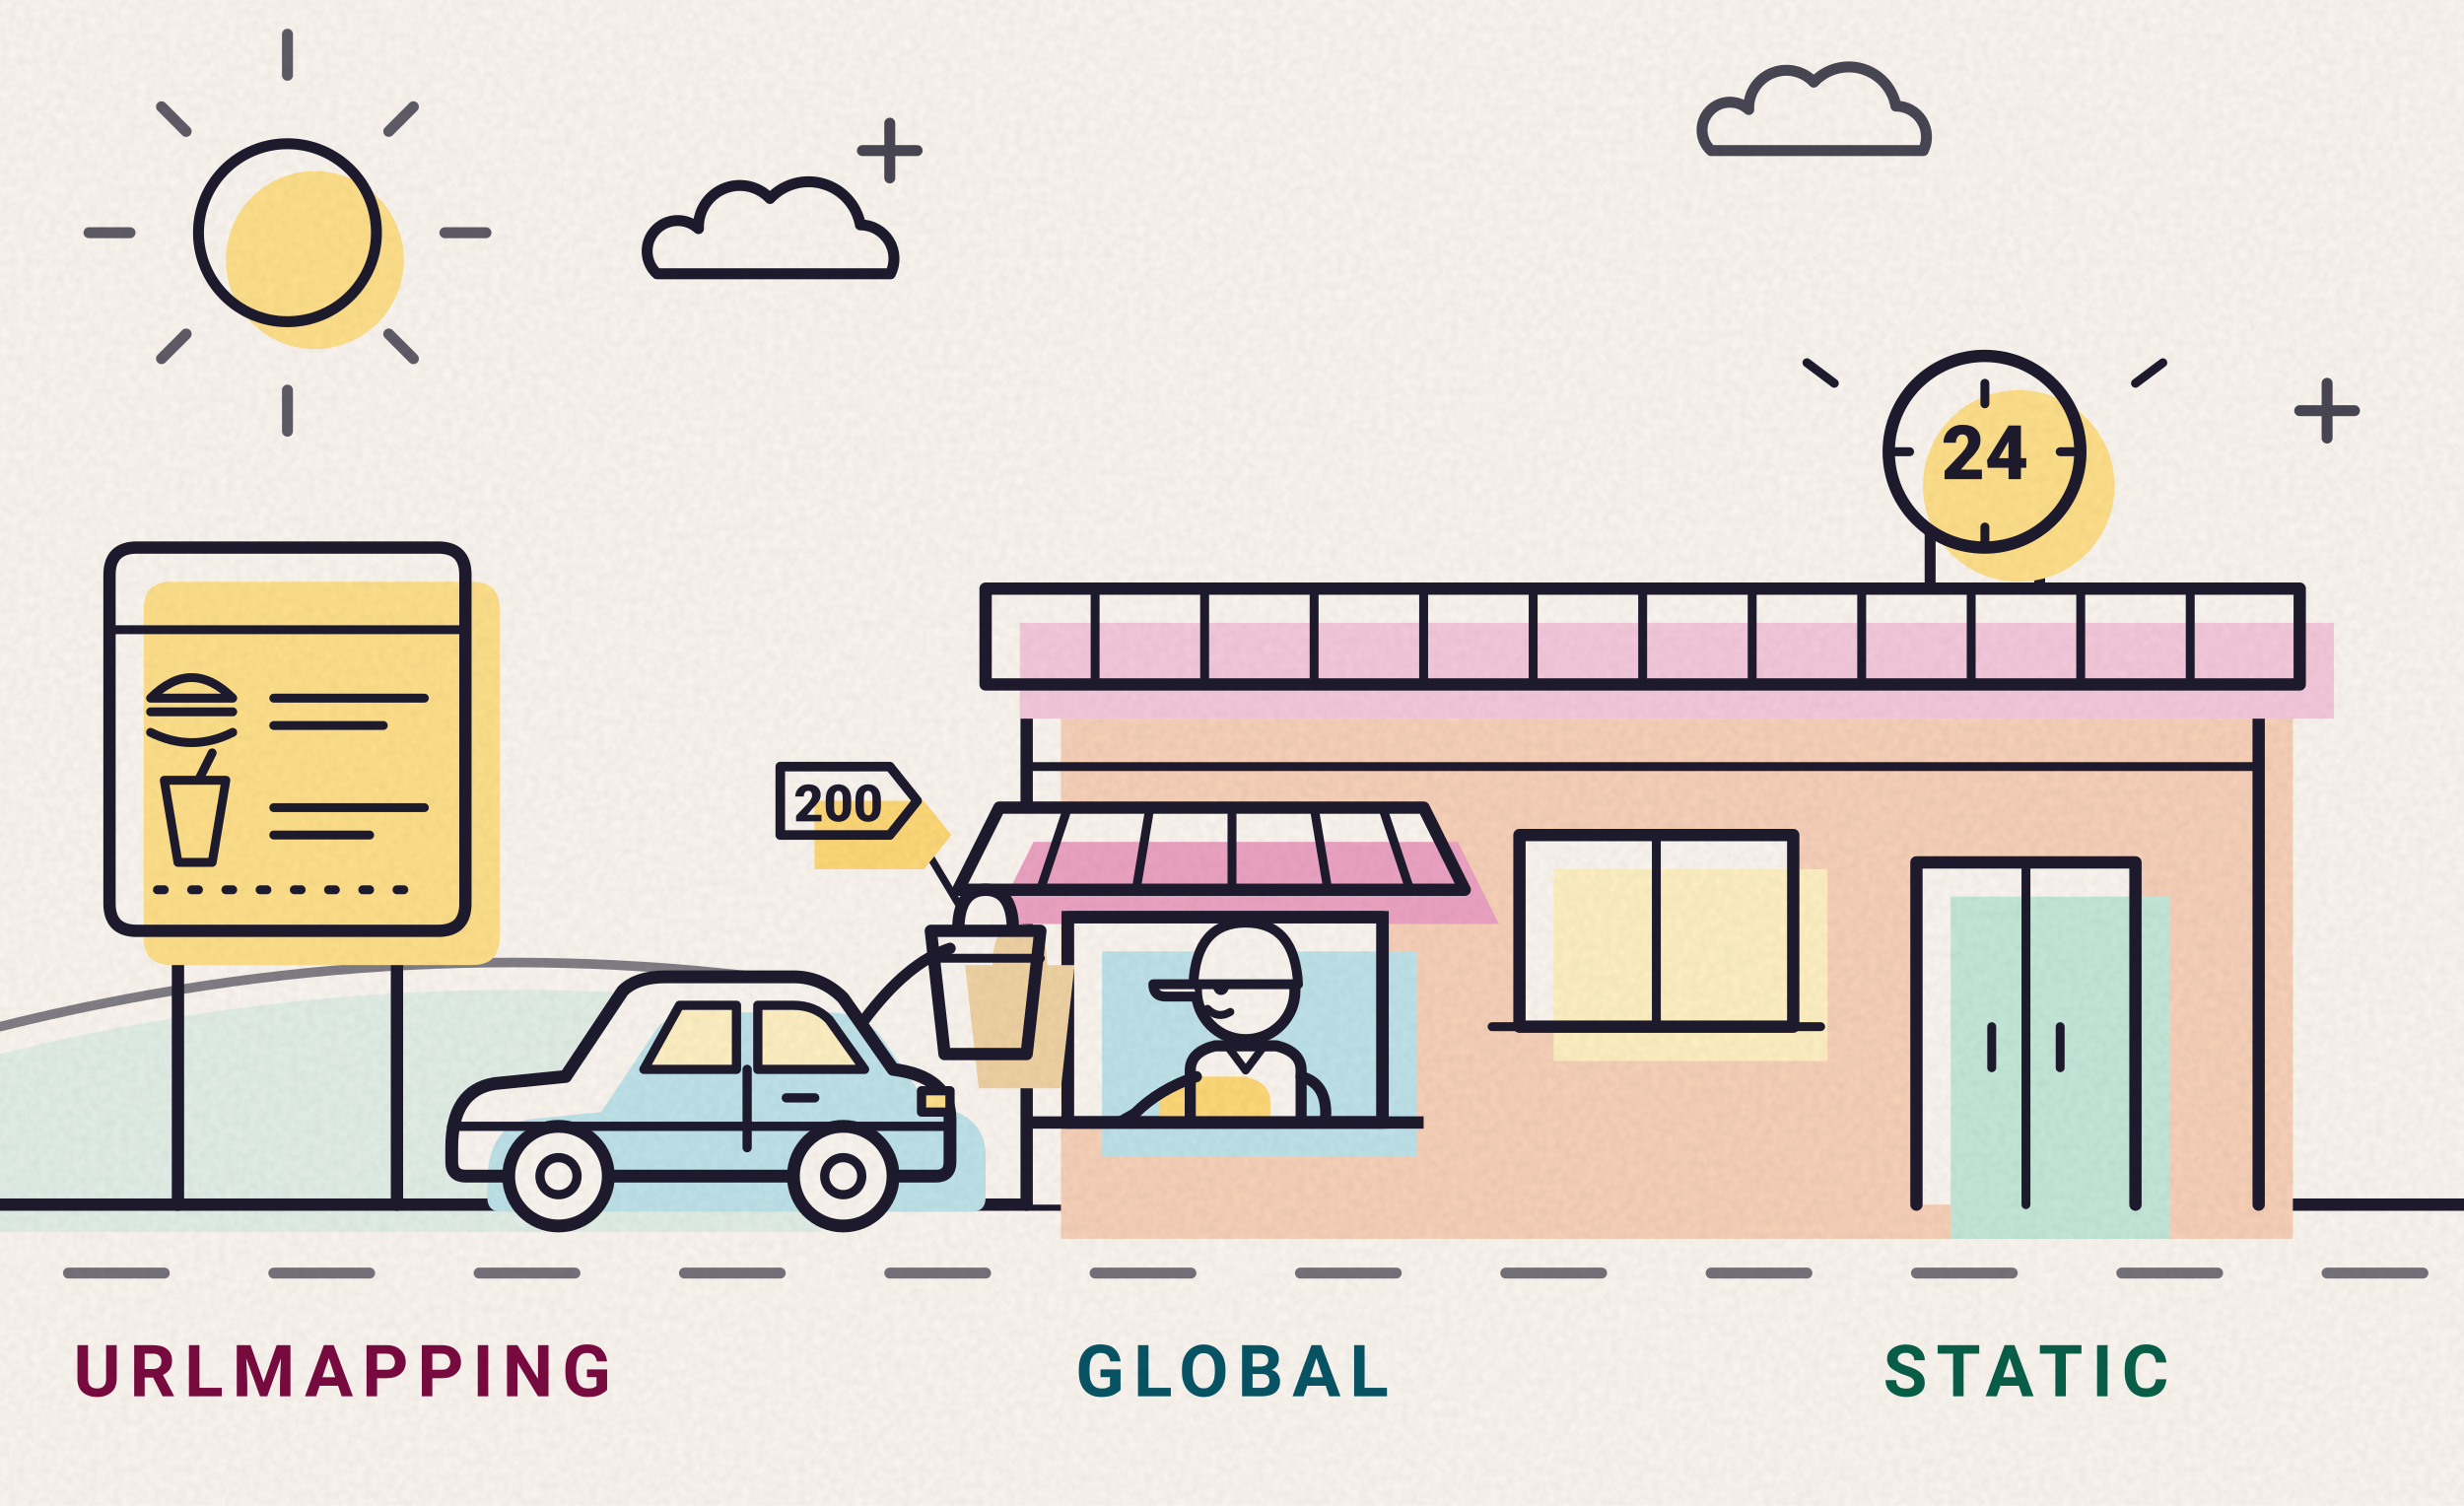
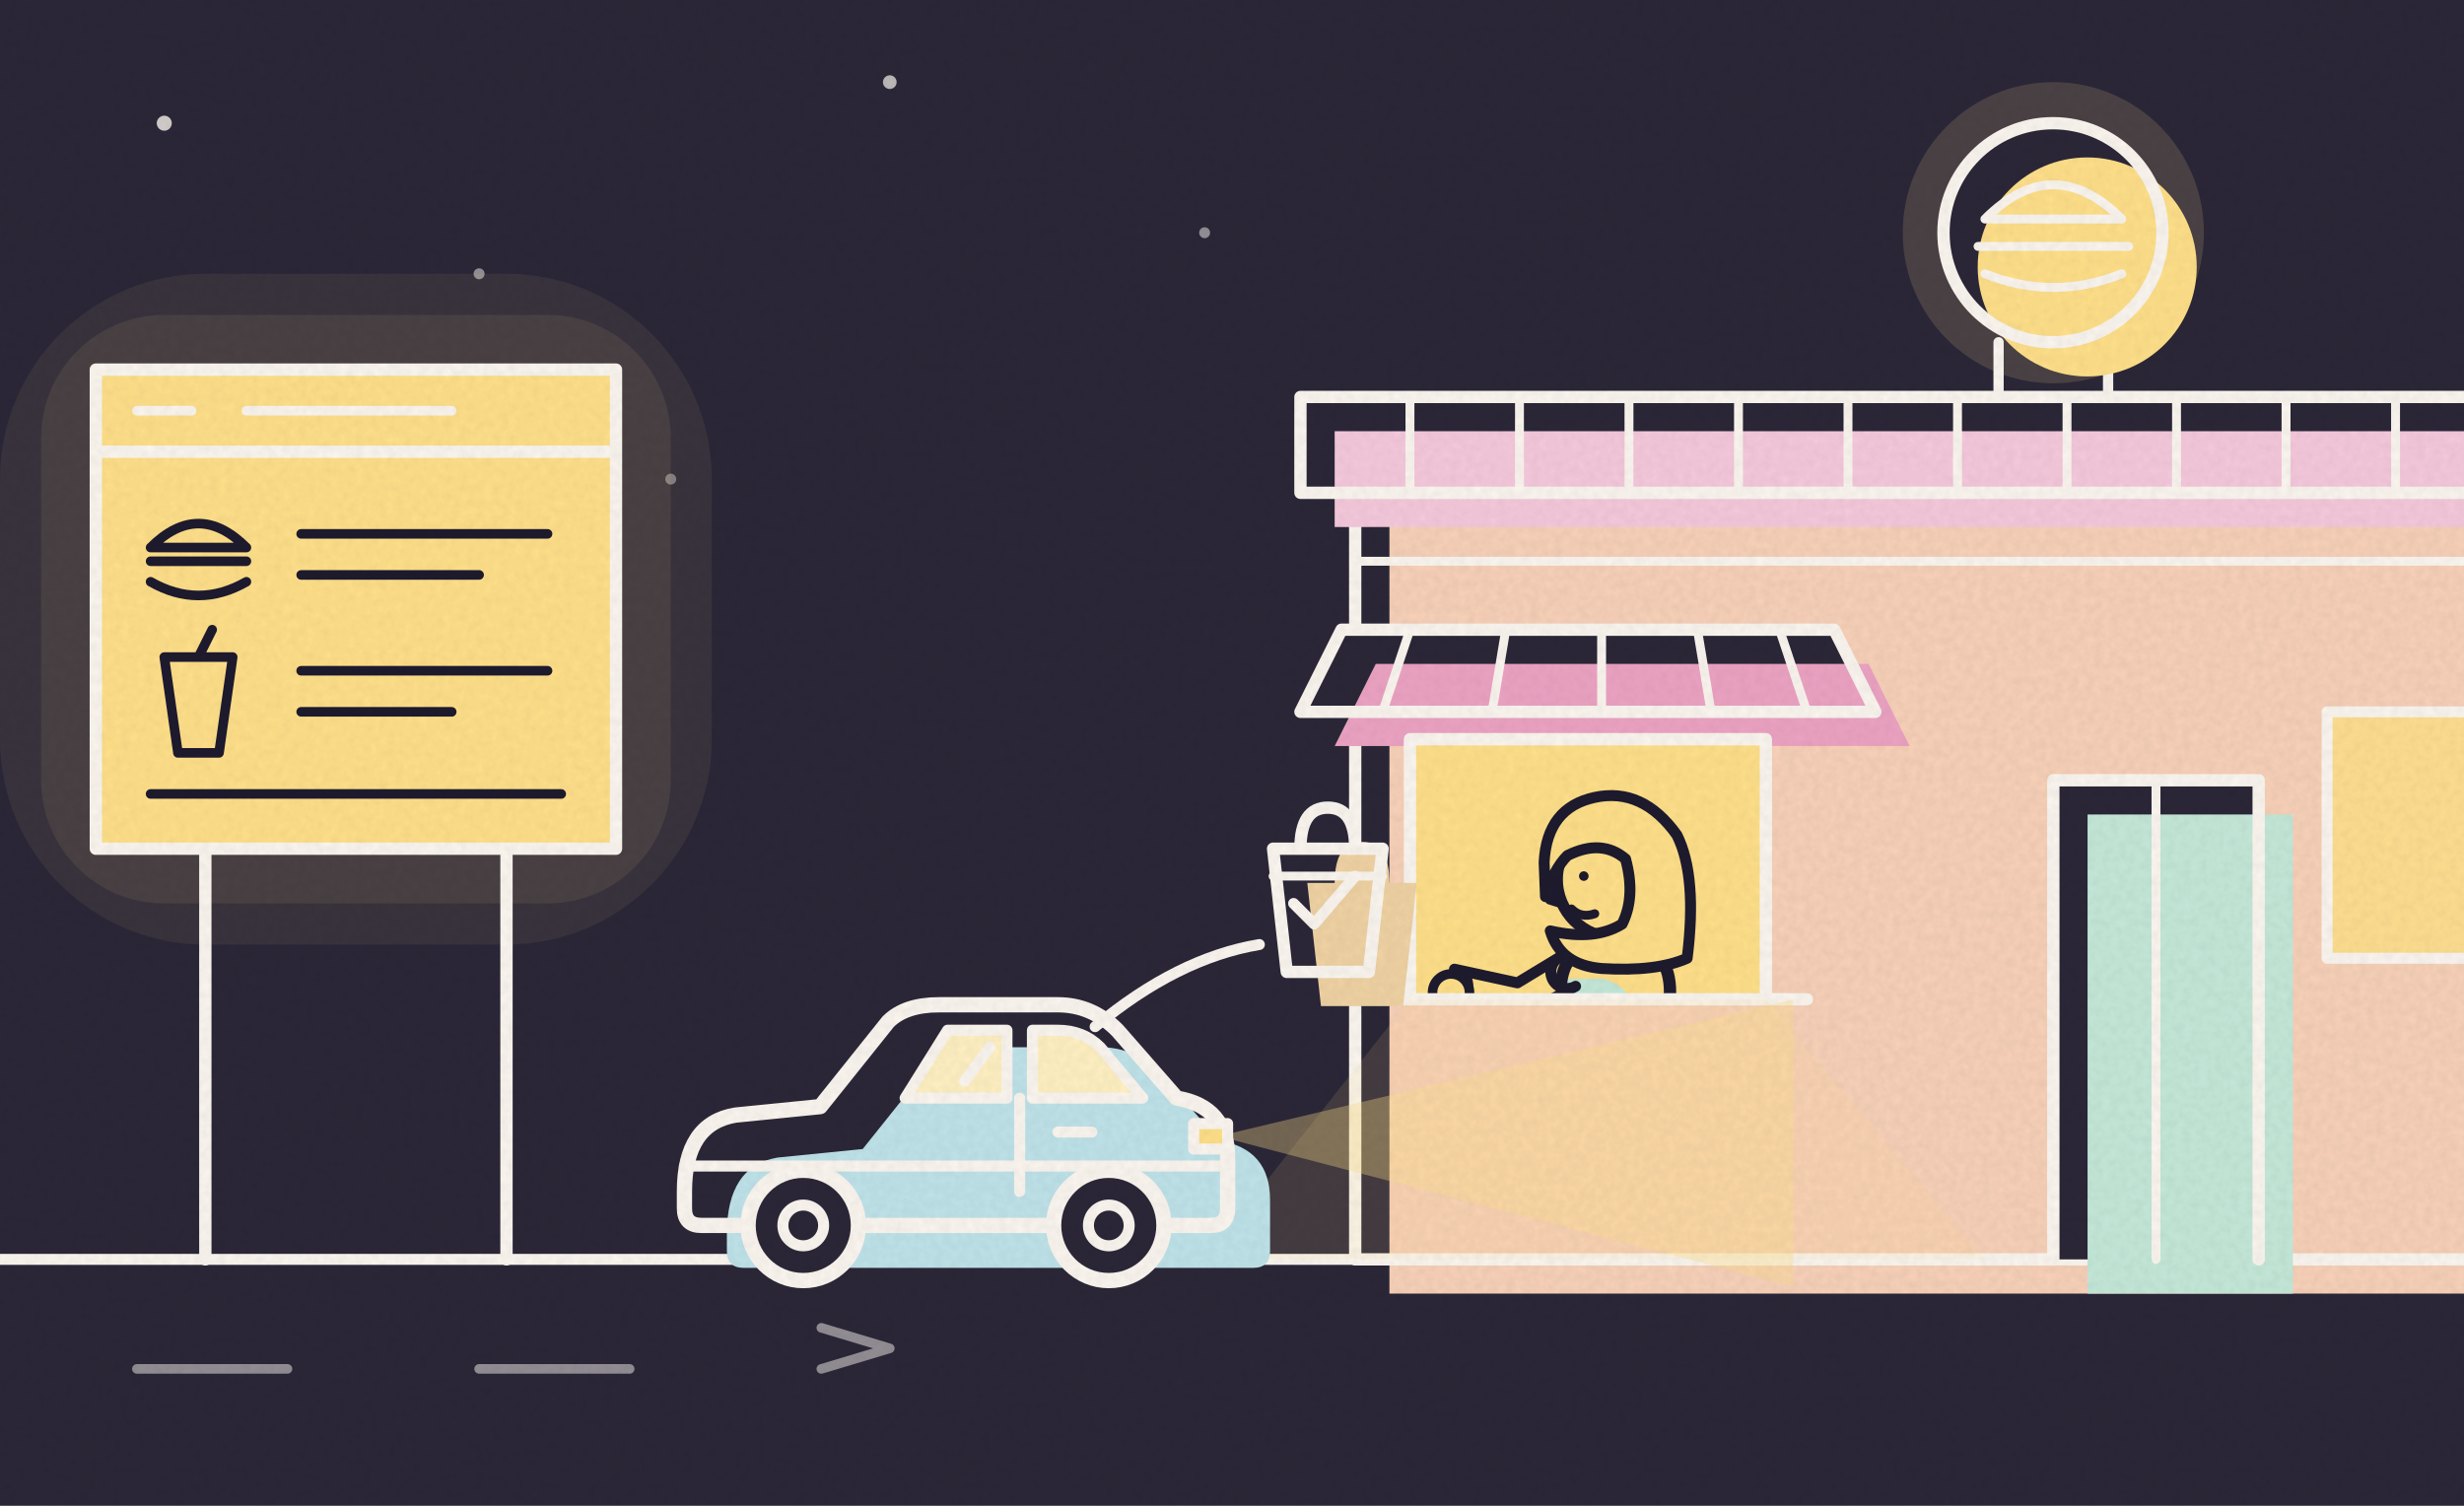
<svg xmlns="http://www.w3.org/2000/svg" xmlns:xlink="http://www.w3.org/1999/xlink" viewBox="0 0 360 220">
  <defs>
    <filter id="dt-grain" x="0" y="0" width="100%" height="100%">
      <feTurbulence type="fractalNoise" baseFrequency=".85" numOctaves="2" stitchTiles="stitch" />
      <feColorMatrix values="0 0 0 0 0  0 0 0 0 0  0 0 0 0 0  0 0 0 .06 0" />
    </filter>
    <g id="dt-s1">
-       <path d="M150 176 V100 H330 V176" />
+       <path d="M198 184 V70 H366 V184Z" />
    </g>
    <g id="dt-s2">
-       <path d="M144 100 V86 H336 V100Z" />
+       <path d="M190 72 V58 H366 V72Z" />
    </g>
    <g id="dt-s3">
-       <path d="M290 52 A14 14 0 1 1 289.9 52Z" />
+       <path d="M300 18 A16 16 0 1 1 299.9 18Z" />
    </g>
    <g id="dt-s4">
-       <path d="M146 118 H208 L214 130 H140Z" />
-     </g>
+       <path d="M196 92 H268 L274 104 H190Z" />
+     </g>
+     <clipPath id="dt-win">
+       <rect x="206" y="108" width="52" height="38" />
+     </clipPath>
    <g id="dt-s5">
-       <path d="M156 134 H202 V164 H156Z" />
-     </g>
-     <clipPath id="dt-win">
-       <rect x="156" y="134" width="46" height="30" />
-     </clipPath>
+       <path d="M-7.4 -43.5 L-5.4 -33.8 L-5.4 -24.0 A2.4 2.4 0 0 1 -0.6 -24.0 L-0.6 -34.2 L-2.6 -44.5 A2.4 2.4 0 0 1 -7.4 -43.5Z" />
+     </g>
    <g id="dt-s6">
-       <path d="M-9 -44 Q-9 -47 -5 -48 H5 Q9 -47 9 -44 L9 -21 H-9Z" />
+       <path d="M-7.0 -23 L-6.5 -2 H-1.5 L0 -15 L1.5 -2 H6.5 L7.0 -23Z" />
    </g>
    <g id="dt-s7">
-       <path d="M-7.5 -21 H-1 V-3 H-7.5Z" />
-       <path d="M1 -21 H7.5 V-3 H1Z" />
+       <path d="M-7.5 -2 H-1 V1 H-9.5 Q-9.5 -2 -7.5 -2Z M1 -2 H7.5 Q10 -2 10 1 H1Z" />
    </g>
    <g id="dt-s8">
-       <path d="M-2 -51 V-48 M2 -51 V-48" />
+       <path d="M-8.0 -41 Q-8.0 -47 -3 -48 H3 Q8.0 -47 8.0 -41 L6.8 -31 L8.4 -22 H-8.4 L-6.8 -31Z" />
    </g>
    <g id="dt-s9">
-       <path d="M0 -65 A8 8 0 1 1 0 -49 A8 8 0 1 1 0 -65Z" />
+       <path d="M0 -66 A8.5 8.5 0 1 1 0 -49 A8.5 8.5 0 1 1 0 -66Z" />
    </g>
    <g id="dt-s10">
-       <path d="M-8.5 -58 Q-8 -68 0 -68 Q8 -68 8.5 -58Z M8.5 -58 H15 Q15 -56 13 -56 H8" />
+       <path d="M-10.5 -46 Q-12 -58 -9 -64 Q-4 -71 3 -69.5 Q10 -68 10.4 -60 L10.2 -55 Q9 -59 7 -61 Q2 -63.5 -1.5 -60.5 Q-3 -55 -1 -51 Q3 -48.5 9.5 -50 Q8 -45 2 -44.5 Q-6 -44 -10.5 -46Z" />
    </g>
    <g id="dt-s11">
-       <path d="M136 136 H152 L150 154 H138Z M140 136 Q140 130 144 130 Q148 130 148 136" />
+       <path d="M5.8 -41.9 L13.7 -37.6 L24.5 -39.6 A2.4 2.4 0 0 1 23.5 -44.4 L14.3 -42.4 L8.2 -46.1 A2.4 2.4 0 0 1 5.8 -41.9Z" />
    </g>
    <g id="dt-s12">
-       <path d="M114 112 H130 L134 117 L130 122 H114Z" />
+       <path d="M300 184 V114 H330 V184" />
    </g>
    <g id="dt-s13">
-       <path d="M222 122 H262 V150 H222Z" />
+       <path d="M186 124 H202 L200 142 H188Z M190 124 Q190 118 194 118 Q198 118 198 124" />
    </g>
    <g id="dt-s14">
-       <path d="M280 176 V126 H312 V176" />
+       <path d="M189 132 l3 3 l6 -7" />
    </g>
    <g id="dt-s15">
-       <path d="M0 -8 Q0 -16 6 -17 L16 -18 L24 -30 Q26 -32 30 -32 H48 Q52 -32 55 -29 L62 -19 Q70 -18 70 -12 V-6 Q70 -4 68 -4 H2 Q0 -4 0 -6Z" />
-     </g>
-     <g id="dt-s16">
-       <path d="M22 176 V134 M54 176 V134" />
-     </g>
-     <g id="dt-s17">
-       <path d="M12 84 Q12 80 16 80 H60 Q64 80 64 84 V132 Q64 136 60 136 H16 Q12 136 12 132Z" />
+       <path d="M0 -8 Q0 -16 6 -17 L16 -18 L24 -28 Q26 -30 30 -30 H44 Q48 -30 51 -27 L58 -19 Q64 -18 64 -12 V-6 Q64 -4 62 -4 H2 Q0 -4 0 -6Z" />
    </g>
  </defs>
-   <rect width="360" height="220" fill="#FBF6EF" />
-   <circle cx="46" cy="38" r="13" fill="#FFE08A" />
-   <g fill="none" stroke="#1E1B2E" stroke-linejoin="round" stroke-linecap="round" stroke-width="1.6">
-     <circle cx="42" cy="34" r="13" />
-     <path opacity=".7" d="M42 11 V5 M42 57 V63 M19 34 H13 M65 34 H71 M27.2 19.2 L23.6 15.6 M56.8 19.2 L60.4 15.6 M27.2 48.8 L23.6 52.4 M56.8 48.8 L60.4 52.4" />
-   </g>
-   <path transform="translate(96 40) scale(0.55)" d="M0 0 H62 A9 9 0 0 0 54 -13 A14 14 0 0 0 30 -20 A11 11 0 0 0 11 -12 A8 8 0 0 0 0 0Z" fill="none" stroke="#1E1B2E" stroke-linejoin="round" stroke-linecap="round" stroke-width="2.91" opacity="1" />
-   <path transform="translate(250 22) scale(0.5)" d="M0 0 H62 A9 9 0 0 0 54 -13 A14 14 0 0 0 30 -20 A11 11 0 0 0 11 -12 A8 8 0 0 0 0 0Z" fill="none" stroke="#1E1B2E" stroke-linejoin="round" stroke-linecap="round" stroke-width="3.20" opacity="0.8" />
-   <path d="M130 18 v8 M126 22 h8 M340 56 v8 M336 60 h8" fill="none" stroke="#1E1B2E" stroke-linejoin="round" stroke-linecap="round" stroke-width="1.6" opacity=".8" />
-   <path d="M0 150 C40 140 80 138 120 144 V176 H0Z" fill="#E2EFE7" transform="translate(0 4)" />
-   <path d="M0 150 C40 140 80 138 120 144" fill="none" stroke="#1E1B2E" stroke-linejoin="round" stroke-linecap="round" stroke-width="1.4" opacity=".55" />
-   <path d="M0 176 H360" stroke="#1E1B2E" stroke-width="1.8" />
-   <path d="" fill="none" stroke="#1E1B2E" stroke-linejoin="round" stroke-linecap="round" stroke-width="1.4" />
-   <g stroke="#1E1B2E" stroke-width="1.6" stroke-linecap="round" opacity=".6">
-     <path d="M10 186 h14 M40 186 h14 M70 186 h14 M100 186 h14 M130 186 h14 M160 186 h14 M190 186 h14 M220 186 h14 M250 186 h14 M280 186 h14 M310 186 h14 M340 186 h14" />
-   </g>
-   <use xlink:href="#dt-s1" fill="#FBF6EF" />
-   <use xlink:href="#dt-s1" transform="translate(5 5)" fill="#F8D1B8" />
-   <g fill="none" stroke="#1E1B2E" stroke-linejoin="round" stroke-linecap="round" stroke-width="1.8">
-     <use xlink:href="#dt-s1" />
-     <g stroke-width="1.3">
-       <path d="M150 112 H330" />
-     </g>
-   </g>
-   <use xlink:href="#dt-s2" fill="#FBF6EF" />
-   <use xlink:href="#dt-s2" transform="translate(5 5)" fill="#F6C9DC" />
-   <g fill="none" stroke="#1E1B2E" stroke-linejoin="round" stroke-linecap="round" stroke-width="1.8">
-     <use xlink:href="#dt-s2" />
-     <g stroke-width="1.3">
-       <path d="M160 86 V100 M176 86 V100 M192 86 V100 M208 86 V100 M224 86 V100 M240 86 V100 M256 86 V100 M272 86 V100 M288 86 V100 M304 86 V100 M320 86 V100" />
-     </g>
-   </g>
-   <path d="M282 86 V76 M298 86 V76" fill="none" stroke="#1E1B2E" stroke-linejoin="round" stroke-linecap="round" stroke-width="1.6" />
-   <use xlink:href="#dt-s3" fill="#FBF6EF" />
-   <use xlink:href="#dt-s3" transform="translate(5 5)" fill="#FFE08A" />
-   <g fill="none" stroke="#1E1B2E" stroke-linejoin="round" stroke-linecap="round" stroke-width="1.8">
-     <use xlink:href="#dt-s3" />
-     <g stroke-width="1.3">
-       <path d="M290 56 v3 M290 77 v3 M276 66 h3 M301 66 h3" />
-     </g>
-   </g>
-   <text x="290" y="70" text-anchor="middle" font-family="system-ui,-apple-system,Segoe UI,Roboto,sans-serif" font-size="11" font-weight="800" fill="#1E1B2E">24</text>
-   <path d="M268 56 l-4 -3 M312 56 l4 -3" fill="none" stroke="#1E1B2E" stroke-linejoin="round" stroke-linecap="round" stroke-width="1.3" />
-   <use xlink:href="#dt-s4" fill="#FBF6EF" />
-   <use xlink:href="#dt-s4" transform="translate(5 5)" fill="#EDA3C3" />
-   <g fill="none" stroke="#1E1B2E" stroke-linejoin="round" stroke-linecap="round" stroke-width="1.8">
-     <use xlink:href="#dt-s4" />
-     <g stroke-width="1.3">
-       <path d="M156 118 L152 130 M168 118 L166 130 M180 118 V130 M192 118 L194 130 M202 118 L206 130" />
-     </g>
-   </g>
-   <use xlink:href="#dt-s5" fill="#FBF6EF" />
-   <use xlink:href="#dt-s5" transform="translate(5 5)" fill="#BFE3EA" />
-   <g fill="none" stroke="#1E1B2E" stroke-linejoin="round" stroke-linecap="round" stroke-width="1.8">
-     <use xlink:href="#dt-s5" />
-     <g stroke-width="1.3">
-       <path d="M152 164 H206" />
-     </g>
-   </g>
-   <g clip-path="url(#dt-win)">
-     <g transform="translate(182 196) scale(-0.9 0.9)">
-       <use xlink:href="#dt-s6" fill="#FBF6EF" />
-       <use xlink:href="#dt-s6" transform="translate(5 5)" fill="#FFD978" />
-       <g fill="none" stroke="#1E1B2E" stroke-linejoin="round" stroke-linecap="round" stroke-width="1.8">
-         <use xlink:href="#dt-s6" />
+   <rect width="360" height="220" fill="#2B2738" />
+   <g stroke-linejoin="round" stroke-linecap="round">
+     <g fill="#FBF6EF">
+       <circle cx="24" cy="18" r="1.1" opacity="0.8" />
+       <circle cx="70" cy="40" r="0.8" opacity="0.5" />
+       <circle cx="130" cy="12" r="1" opacity="0.7" />
+       <circle cx="176" cy="34" r="0.8" opacity="0.5" />
+       <circle cx="98" cy="70" r="0.8" opacity="0.4" />
+     </g>
+     <path d="M0 184 H360" fill="none" stroke="#FBF6EF" stroke-width="1.6" />
+     <path d="M20 200 h22 M70 200 h22 M120 200 l10 -3 l-10 -3" fill="none" stroke="#FBF6EF" stroke-width="1.4" opacity=".5" />
+     <use xlink:href="#dt-s1" fill="#2B2738" />
+     <use xlink:href="#dt-s1" transform="translate(5 5)" fill="#F8D1B8" />
+     <g fill="none" stroke="#FBF6EF" stroke-width="1.8">
+       <use xlink:href="#dt-s1" />
+       <g stroke-width="1.3">
+         <path d="M198 82 H366" />
+       </g>
+     </g>
+     <use xlink:href="#dt-s2" fill="#2B2738" />
+     <use xlink:href="#dt-s2" transform="translate(5 5)" fill="#F6C9DC" />
+     <g fill="none" stroke="#FBF6EF" stroke-width="1.8">
+       <use xlink:href="#dt-s2" />
+       <g stroke-width="1.3">
+         <path d="M206 58 V72 M222 58 V72 M238 58 V72 M254 58 V72 M270 58 V72 M286 58 V72 M302 58 V72 M318 58 V72 M334 58 V72 M350 58 V72" />
+       </g>
+     </g>
+     <circle cx="300" cy="34" r="22" fill="#FFE08A" opacity=".15" />
+     <path d="M292 58 V50 M308 58 V50" fill="none" stroke="#FBF6EF" stroke-width="1.5" />
+     <use xlink:href="#dt-s3" fill="#2B2738" />
+     <use xlink:href="#dt-s3" transform="translate(5 5)" fill="#FFE08A" />
+     <g fill="none" stroke="#FBF6EF" stroke-width="1.8">
+       <use xlink:href="#dt-s3" />
+       <g stroke-width="1.3">
+         <path d="M290 32 Q300 22 310 32Z M289 36 H311 M290 40 Q300 44 310 40" />
+       </g>
+     </g>
+     <use xlink:href="#dt-s4" fill="#2B2738" />
+     <use xlink:href="#dt-s4" transform="translate(5 5)" fill="#EDA3C3" />
+     <g fill="none" stroke="#FBF6EF" stroke-width="1.8">
+       <use xlink:href="#dt-s4" />
+       <g stroke-width="1.3">
+         <path d="M206 92 L202 104 M220 92 L218 104 M234 92 V104 M248 92 L250 104 M260 92 L264 104" />
+       </g>
+     </g>
+     <path d="M206 108 H258 V146 H206Z" fill="#FFE08A" />
+     <g clip-path="url(#dt-win)">
+       <g transform="translate(236 186) scale(-1.0 1.0)">
+         <use xlink:href="#dt-s5" fill="#FFE08A" />
+         <g fill="none" stroke="#1E1B2E" stroke-width="1.6">
+           <use xlink:href="#dt-s5" />
+         </g>
+         <circle cx="-3.0" cy="-22.5" r="2.6" fill="#FFE08A" stroke="#1E1B2E" stroke-width="1.4" />
+         <use xlink:href="#dt-s6" fill="#FFE08A" />
+         <use xlink:href="#dt-s6" transform="translate(5 5)" fill="#D9D2CB" />
+         <g fill="none" stroke="#1E1B2E" stroke-width="1.7">
+           <use xlink:href="#dt-s6" />
+         </g>
+         <use xlink:href="#dt-s7" fill="#FFE08A" />
+         <g fill="none" stroke="#1E1B2E" stroke-width="1.4">
+           <use xlink:href="#dt-s7" />
+         </g>
+         <use xlink:href="#dt-s8" fill="#FFE08A" />
+         <use xlink:href="#dt-s8" transform="translate(5 5)" fill="#C4E8D9" />
+         <g fill="none" stroke="#1E1B2E" stroke-width="1.8">
+           <use xlink:href="#dt-s8" />
+           <g stroke-width="1.3">
+             <path d="M-3 -48 Q0 -44 3 -48" />
+           </g>
+         </g>
+         <path d="M-2 -51 V-48 M2 -51 V-48" fill="none" stroke="#1E1B2E" stroke-width="1.5" />
+         <use xlink:href="#dt-s9" fill="#FFE08A" />
+         <g fill="none" stroke="#1E1B2E" stroke-width="1.7">
+           <use xlink:href="#dt-s9" />
+           <g stroke-width="1.3">
+             <circle cx="4.6" cy="-58" r=".7" fill="#1E1B2E" stroke="none" />
+             <path d="M8.3 -56.5 L9.6 -54.5 L8 -54" />
+             <path d="M3 -52.5 Q5 -51.8 6.4 -53.2" />
+             <path d="M-3 -57.5 Q-5 -60 -6 -56 Q-5 -53 -3 -55" />
+           </g>
+         </g>
+         <use xlink:href="#dt-s10" fill="#FFE08A" />
+         <g fill="none" stroke="#1E1B2E" stroke-width="1.6">
+           <use xlink:href="#dt-s10" />
+         </g>
+         <use xlink:href="#dt-s11" fill="#FFE08A" />
+         <g fill="none" stroke="#1E1B2E" stroke-width="1.6">
+           <use xlink:href="#dt-s11" />
+         </g>
+         <circle cx="24.0" cy="-41.0" r="2.7" fill="#FFE08A" stroke="#1E1B2E" stroke-width="1.4" />
+       </g>
+     </g>
+     <path d="M206 108 H258 V146 H206Z M200 146 H264" fill="none" stroke="#FBF6EF" stroke-width="1.8" />
+     <path d="M206 146 L176 184 H290 L258 146Z" fill="#FFE08A" opacity=".12" />
+     <use xlink:href="#dt-s12" fill="#2B2738" />
+     <use xlink:href="#dt-s12" transform="translate(5 5)" fill="#C4E8D9" />
+     <g fill="none" stroke="#FBF6EF" stroke-width="1.8">
+       <use xlink:href="#dt-s12" />
+       <g stroke-width="1.3">
+         <path d="M315 114 V184" />
+       </g>
+     </g>
+     <path d="M340 104 H366 V140 H340Z" fill="#FFE08A" opacity=".85" />
+     <path d="M340 104 H366 M340 104 V140 H366" fill="none" stroke="#FBF6EF" stroke-width="1.6" />
+     <use xlink:href="#dt-s13" fill="#2B2738" />
+     <use xlink:href="#dt-s13" transform="translate(5 5)" fill="#F0D3A4" />
+     <g fill="none" stroke="#FBF6EF" stroke-width="1.8">
+       <use xlink:href="#dt-s13" />
+       <g stroke-width="1.3">
+         <path d="M186 128 H202" />
+       </g>
+     </g>
+     <g fill="none" stroke="#FBF6EF" stroke-width="1.6">
+       <use xlink:href="#dt-s14" />
+     </g>
+     <path d="M178 166 L262 146 L262 188Z" fill="#FFE08A" opacity=".35" />
+     <g transform="translate(100 184) scale(1.24 1.24)">
+       <use xlink:href="#dt-s15" fill="#2B2738" />
+       <use xlink:href="#dt-s15" transform="translate(5 5)" fill="#BFE3EA" />
+       <g fill="none" stroke="#FBF6EF" stroke-width="1.8">
+         <use xlink:href="#dt-s15" />
        <g stroke-width="1.3">
-           <path d="M-3 -48 L0 -44 L3 -48" />
-         </g>
-       </g>
-       <use xlink:href="#dt-s7" fill="#FBF6EF" />
-       <use xlink:href="#dt-s7" transform="translate(5 5)" fill="#D9D2CB" />
-       <g fill="none" stroke="#1E1B2E" stroke-linejoin="round" stroke-linecap="round" stroke-width="1.8">
-         <use xlink:href="#dt-s7" />
-       </g>
-       <path d="M-8 -1 H-1 V-3 H-7 Q-9 -3 -9 -1Z M1 -1 H9 Q9 -3 7 -3 H1Z" fill="none" stroke="#1E1B2E" stroke-linejoin="round" stroke-linecap="round" stroke-width="1.6" />
-       <path d="M-9 -43 Q-13 -42 -13 -37 L-12 -26" fill="none" stroke="#1E1B2E" stroke-linejoin="round" stroke-linecap="round" stroke-width="1.8" />
-       <path d="M 8 -43 Q 14 -41 18 -37 L 25 -33" fill="none" stroke="#1E1B2E" stroke-linejoin="round" stroke-linecap="round" stroke-width="1.8" />
-       <g fill="none" stroke="#1E1B2E" stroke-linejoin="round" stroke-linecap="round" stroke-width="1.6">
-         <use xlink:href="#dt-s8" />
-       </g>
-       <use xlink:href="#dt-s9" fill="#FBF6EF" />
-       <g fill="none" stroke="#1E1B2E" stroke-linejoin="round" stroke-linecap="round" stroke-width="1.8">
-         <use xlink:href="#dt-s9" />
-         <g stroke-width="1.3">
-           <path d="M2.5 -53.5 Q4.5 -52.3 6.2 -54" />
-           <circle cx="4" cy="-57.5" r=".6" fill="#1E1B2E" />
-         </g>
-       </g>
-       <use xlink:href="#dt-s10" fill="#FBF6EF" />
-       <g fill="none" stroke="#1E1B2E" stroke-linejoin="round" stroke-linecap="round" stroke-width="1.6">
-         <use xlink:href="#dt-s10" />
-       </g>
-     </g>
-   </g>
-   <path d="M150 164 H208" stroke="#1E1B2E" stroke-width="1.8" />
-   <path d="M156 134 H202 V164 H156Z" fill="none" stroke="#1E1B2E" stroke-width="1.8" />
-   <use xlink:href="#dt-s11" fill="#FBF6EF" />
-   <use xlink:href="#dt-s11" transform="translate(5 5)" fill="#F0D3A4" />
-   <g fill="none" stroke="#1E1B2E" stroke-linejoin="round" stroke-linecap="round" stroke-width="1.8">
-     <use xlink:href="#dt-s11" />
-     <g stroke-width="1.3">
-       <path d="M136 140 H152" />
-     </g>
-   </g>
-   <path d="M140 132 L134 122" fill="none" stroke="#1E1B2E" stroke-linejoin="round" stroke-linecap="round" stroke-width="1.1" />
-   <use xlink:href="#dt-s12" fill="#FBF6EF" />
-   <use xlink:href="#dt-s12" transform="translate(5 5)" fill="#FFD978" />
-   <g fill="none" stroke="#1E1B2E" stroke-linejoin="round" stroke-linecap="round" stroke-width="1.4">
-     <use xlink:href="#dt-s12" />
-   </g>
-   <text x="122.5" y="120" text-anchor="middle" font-family="system-ui,-apple-system,Segoe UI,Roboto,sans-serif" font-size="7.5" font-weight="800" fill="#1E1B2E">200</text>
-   <use xlink:href="#dt-s13" fill="#FBF6EF" />
-   <use xlink:href="#dt-s13" transform="translate(5 5)" fill="#FFF1C2" />
-   <g fill="none" stroke="#1E1B2E" stroke-linejoin="round" stroke-linecap="round" stroke-width="1.8">
-     <use xlink:href="#dt-s13" />
-     <g stroke-width="1.3">
-       <path d="M242 122 V150 M218 150 H266" />
-     </g>
-   </g>
-   <use xlink:href="#dt-s14" fill="#FBF6EF" />
-   <use xlink:href="#dt-s14" transform="translate(5 5)" fill="#C4E8D9" />
-   <g fill="none" stroke="#1E1B2E" stroke-linejoin="round" stroke-linecap="round" stroke-width="1.8">
-     <use xlink:href="#dt-s14" />
-     <g stroke-width="1.3">
-       <path d="M296 126 V176 M291 150 v6 M301 150 v6" />
-     </g>
-   </g>
-   <g transform="translate(66 176) scale(1.04)">
-     <use xlink:href="#dt-s15" fill="#FBF6EF" />
-     <use xlink:href="#dt-s15" transform="translate(5 5)" fill="#BFE3EA" />
-     <g fill="none" stroke="#1E1B2E" stroke-linejoin="round" stroke-linecap="round" stroke-width="1.8">
-       <use xlink:href="#dt-s15" />
-       <g stroke-width="1.3">
-         <path d="M27 -19 L32 -28 H40 V-19Z M43 -19 V-28 H48 Q51 -28 53 -26 L58 -19Z" fill="#FFF1C2" />
-         <path d="M41.5 -19 V-8 M0 -11 H70 M47 -15 H51" />
-         <path d="M66 -16 h4 v3 h-4z" fill="#FFE08A" />
-       </g>
-     </g>
-     <circle cx="15" cy="-4" r="7" fill="#FBF6EF" stroke="#1E1B2E" stroke-width="1.8" />
-     <circle cx="15" cy="-4" r="2.6" fill="none" stroke="#1E1B2E" stroke-width="1.3" />
-     <circle cx="55" cy="-4" r="7" fill="#FBF6EF" stroke="#1E1B2E" stroke-width="1.8" />
-     <circle cx="55" cy="-4" r="2.6" fill="none" stroke="#1E1B2E" stroke-width="1.3" />
-     <path d="M58 -26 Q64 -34 70 -36" fill="none" stroke="#1E1B2E" stroke-linejoin="round" stroke-linecap="round" stroke-width="1.6" />
-   </g>
-   <g transform="translate(4 0)">
-     <g fill="none" stroke="#1E1B2E" stroke-linejoin="round" stroke-linecap="round" stroke-width="1.8">
-       <use xlink:href="#dt-s16" />
-     </g>
-     <use xlink:href="#dt-s17" fill="#FBF6EF" />
-     <use xlink:href="#dt-s17" transform="translate(5 5)" fill="#FFE08A" />
-     <g fill="none" stroke="#1E1B2E" stroke-linejoin="round" stroke-linecap="round" stroke-width="1.8">
-       <use xlink:href="#dt-s17" />
-       <g stroke-width="1.3">
-         <path d="M12 92 H64" />
-         <path d="M18 102 Q24 96 30 102Z M18 104 H30 M18 107 Q24 110 30 107" />
-         <path d="M36 102 H58 M36 106 H52" />
-         <path d="M20 114 L22 126 H27 L29 114Z M20 114 H29 M25 114 L27 110" />
-         <path d="M36 118 H58 M36 122 H50" />
-         <path d="M19 130 H58" stroke-dasharray="1 4" />
-       </g>
-     </g>
-   </g>
-   <g font-family="system-ui,-apple-system,Segoe UI,Roboto,sans-serif" font-size="10.5" font-weight="700" letter-spacing="1.3" text-anchor="middle">
-     <text x="50" y="204" fill="#7A0A40">URLMAPPING</text>
-     <text x="180" y="204" fill="#075566">GLOBAL</text>
-     <text x="296" y="204" fill="#086049">STATIC</text>
+           <path d="M26 -19 L31 -27 H38 V-19Z M41 -19 V-27 H44 Q47 -27 49 -25 L54 -19Z" fill="#FFF1C2" />
+           <path d="M33 -21 L36 -25" />
+           <path d="M39.5 -19 V-8 M44 -15 H48 M0 -11 H64" />
+           <path d="M60 -16 h4 v3 h-4z" fill="#FFE08A" />
+         </g>
+       </g>
+       <circle cx="14" cy="-4" r="6.5" fill="#2B2738" stroke="#FBF6EF" stroke-width="1.8" />
+       <circle cx="14" cy="-4" r="2.4" fill="none" stroke="#FBF6EF" stroke-width="1.3" />
+       <circle cx="50" cy="-4" r="6.5" fill="#2B2738" stroke="#FBF6EF" stroke-width="1.8" />
+       <circle cx="50" cy="-4" r="2.4" fill="none" stroke="#FBF6EF" stroke-width="1.3" />
+     </g>
+     <path d="M160 150 Q172 140 184 138" fill="none" stroke="#FBF6EF" stroke-width="1.6" />
+     <rect x="0" y="40" width="104" height="98" rx="30" fill="#FFE08A" opacity=".07" />
+     <rect x="6" y="46" width="92" height="86" rx="18" fill="#FFE08A" opacity=".08" />
+     <path d="M30 124 V184 M74 124 V184" fill="none" stroke="#FBF6EF" stroke-width="1.8" />
+     <path d="M14 54 H90 V124 H14Z" fill="#FFE08A" />
+     <path d="M14 54 H90 V124 H14Z M14 66 H90" fill="none" stroke="#FBF6EF" stroke-width="1.8" />
+     <g fill="none" stroke="#1E1B2E" stroke-width="1.4" stroke-linecap="round" stroke-linejoin="round">
+       <path d="M22 80 Q29 73 36 80Z M22 82 H36 M22 85 Q29 89 36 85" />
+       <path d="M24 96 L26 110 H32 L34 96Z M24 96 H34 M29 96 L31 92" />
+       <path d="M44 78 H80 M44 84 H70 M44 98 H80 M44 104 H66 M22 116 H82" />
+     </g>
+     <path d="M20 60 h8 M36 60 h30" fill="none" stroke="#FBF6EF" stroke-width="1.4" />
  </g>
  <rect width="360" height="220" filter="url(#dt-grain)" />
</svg>
